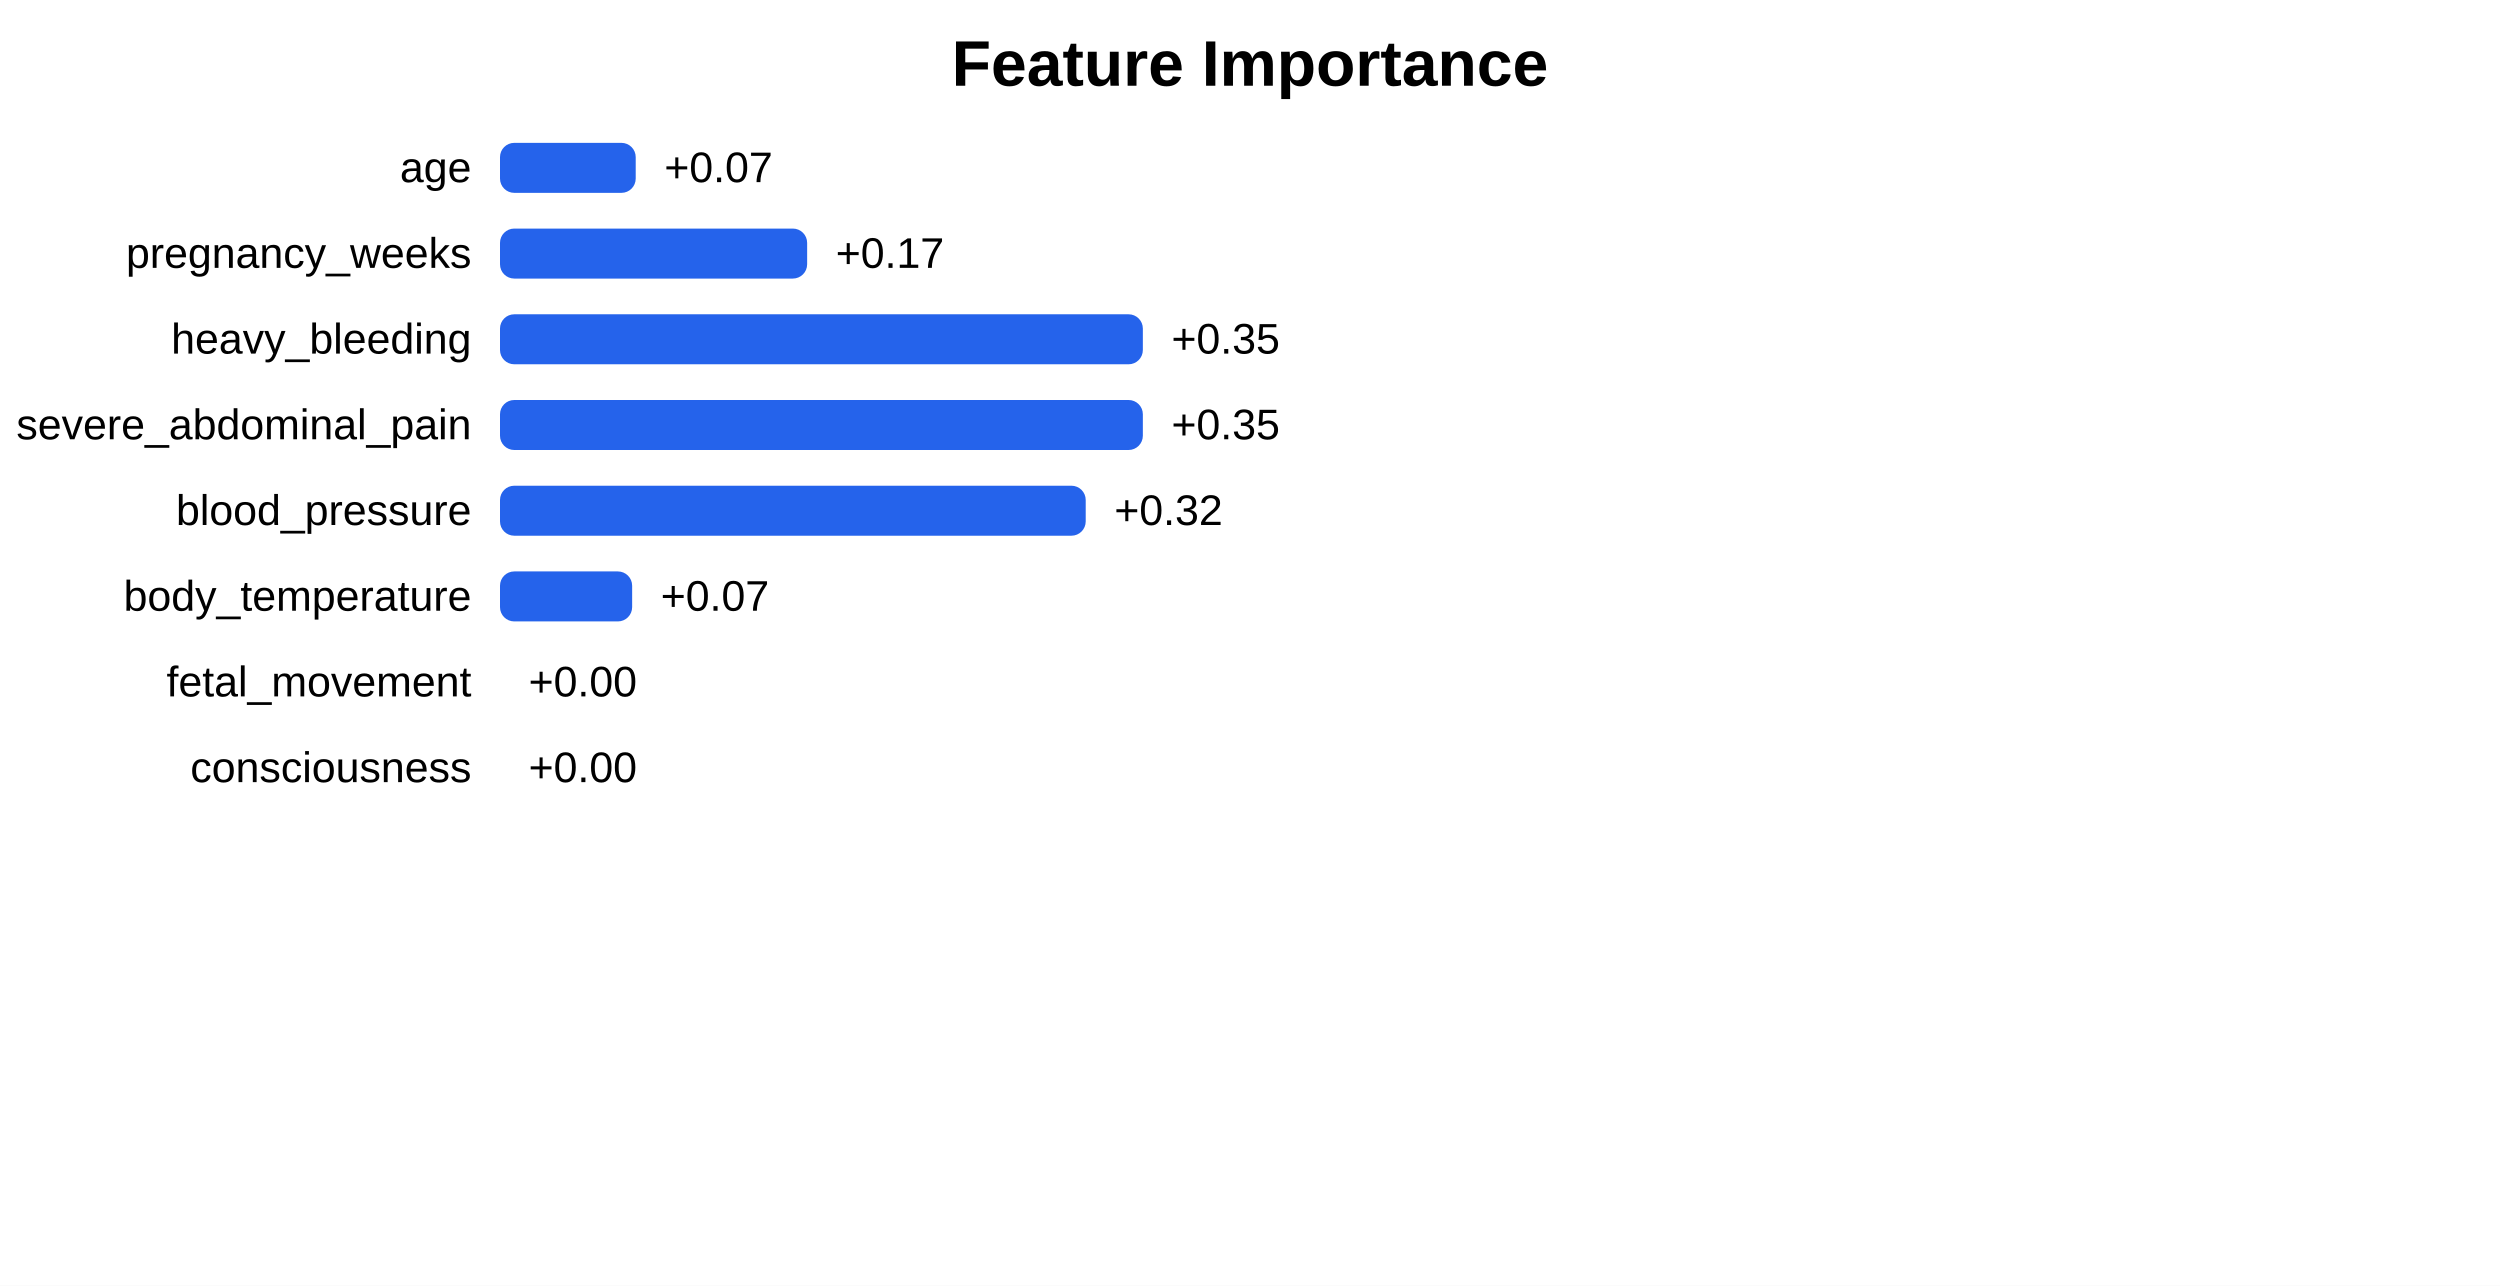
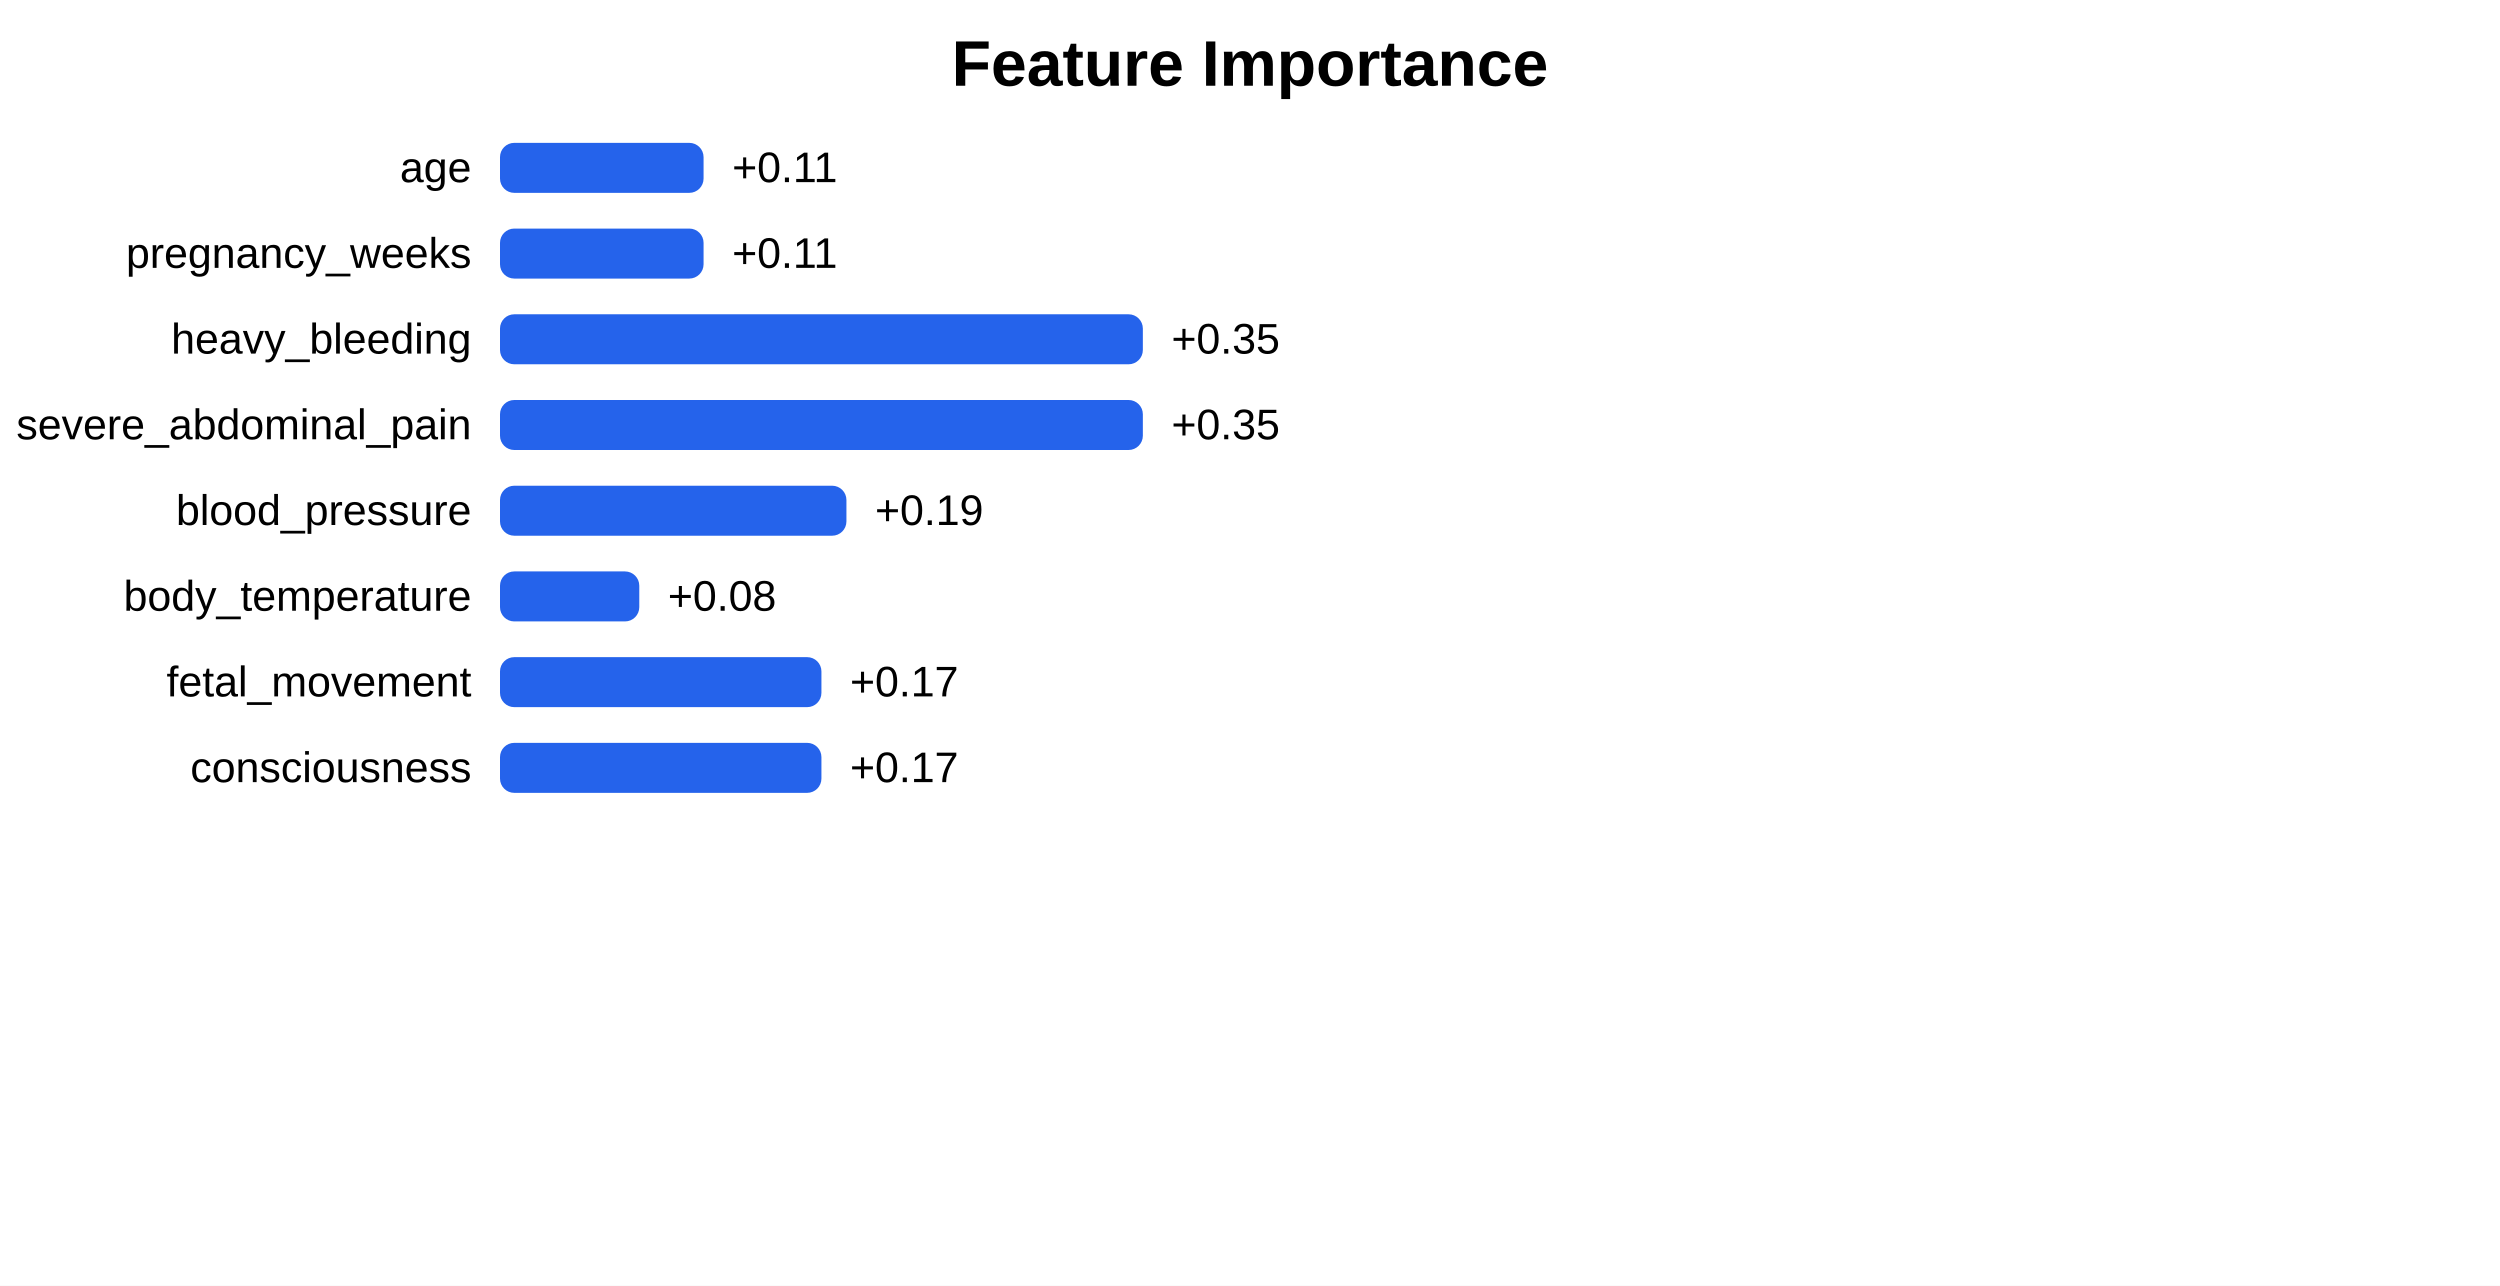
<svg xmlns="http://www.w3.org/2000/svg" width="700" height="360" viewBox="0 0 700 360">
  <rect width="100%" height="100%" fill="white" />
  <text x="350.0" y="24" text-anchor="middle" font-size="18" font-family="Arial" font-weight="bold">Feature Importance</text>
-   <rect x="140" y="40" width="38" height="14" fill="#2563eb" rx="4" />
+   <rect x="140" y="40" width="57" height="14" fill="#2563eb" rx="4" />
  <text x="132" y="51" text-anchor="end" font-size="12" font-family="Arial">age</text>
-   <text x="186" y="51" font-size="12" font-family="Arial">+0.07</text>
-   <rect x="140" y="64" width="86" height="14" fill="#2563eb" rx="4" />
+   <text x="205" y="51" font-size="12" font-family="Arial">+0.11</text>
+   <rect x="140" y="64" width="57" height="14" fill="#2563eb" rx="4" />
  <text x="132" y="75" text-anchor="end" font-size="12" font-family="Arial">pregnancy_weeks</text>
-   <text x="234" y="75" font-size="12" font-family="Arial">+0.17</text>
+   <text x="205" y="75" font-size="12" font-family="Arial">+0.11</text>
  <rect x="140" y="88" width="180" height="14" fill="#2563eb" rx="4" />
  <text x="132" y="99" text-anchor="end" font-size="12" font-family="Arial">heavy_bleeding</text>
  <text x="328" y="99" font-size="12" font-family="Arial">+0.35</text>
  <rect x="140" y="112" width="180" height="14" fill="#2563eb" rx="4" />
  <text x="132" y="123" text-anchor="end" font-size="12" font-family="Arial">severe_abdominal_pain</text>
  <text x="328" y="123" font-size="12" font-family="Arial">+0.35</text>
-   <rect x="140" y="136" width="164" height="14" fill="#2563eb" rx="4" />
+   <rect x="140" y="136" width="97" height="14" fill="#2563eb" rx="4" />
  <text x="132" y="147" text-anchor="end" font-size="12" font-family="Arial">blood_pressure</text>
-   <text x="312" y="147" font-size="12" font-family="Arial">+0.32</text>
-   <rect x="140" y="160" width="37" height="14" fill="#2563eb" rx="4" />
+   <text x="245" y="147" font-size="12" font-family="Arial">+0.19</text>
+   <rect x="140" y="160" width="39" height="14" fill="#2563eb" rx="4" />
  <text x="132" y="171" text-anchor="end" font-size="12" font-family="Arial">body_temperature</text>
-   <text x="185" y="171" font-size="12" font-family="Arial">+0.07</text>
-   <rect x="140" y="184" width="0" height="14" fill="#2563eb" rx="4" />
+   <text x="187" y="171" font-size="12" font-family="Arial">+0.08</text>
+   <rect x="140" y="184" width="90" height="14" fill="#2563eb" rx="4" />
  <text x="132" y="195" text-anchor="end" font-size="12" font-family="Arial">fetal_movement</text>
-   <text x="148" y="195" font-size="12" font-family="Arial">+0.00</text>
-   <rect x="140" y="208" width="0" height="14" fill="#2563eb" rx="4" />
+   <text x="238" y="195" font-size="12" font-family="Arial">+0.17</text>
+   <rect x="140" y="208" width="90" height="14" fill="#2563eb" rx="4" />
  <text x="132" y="219" text-anchor="end" font-size="12" font-family="Arial">consciousness</text>
-   <text x="148" y="219" font-size="12" font-family="Arial">+0.00</text>
+   <text x="238" y="219" font-size="12" font-family="Arial">+0.17</text>
</svg>
